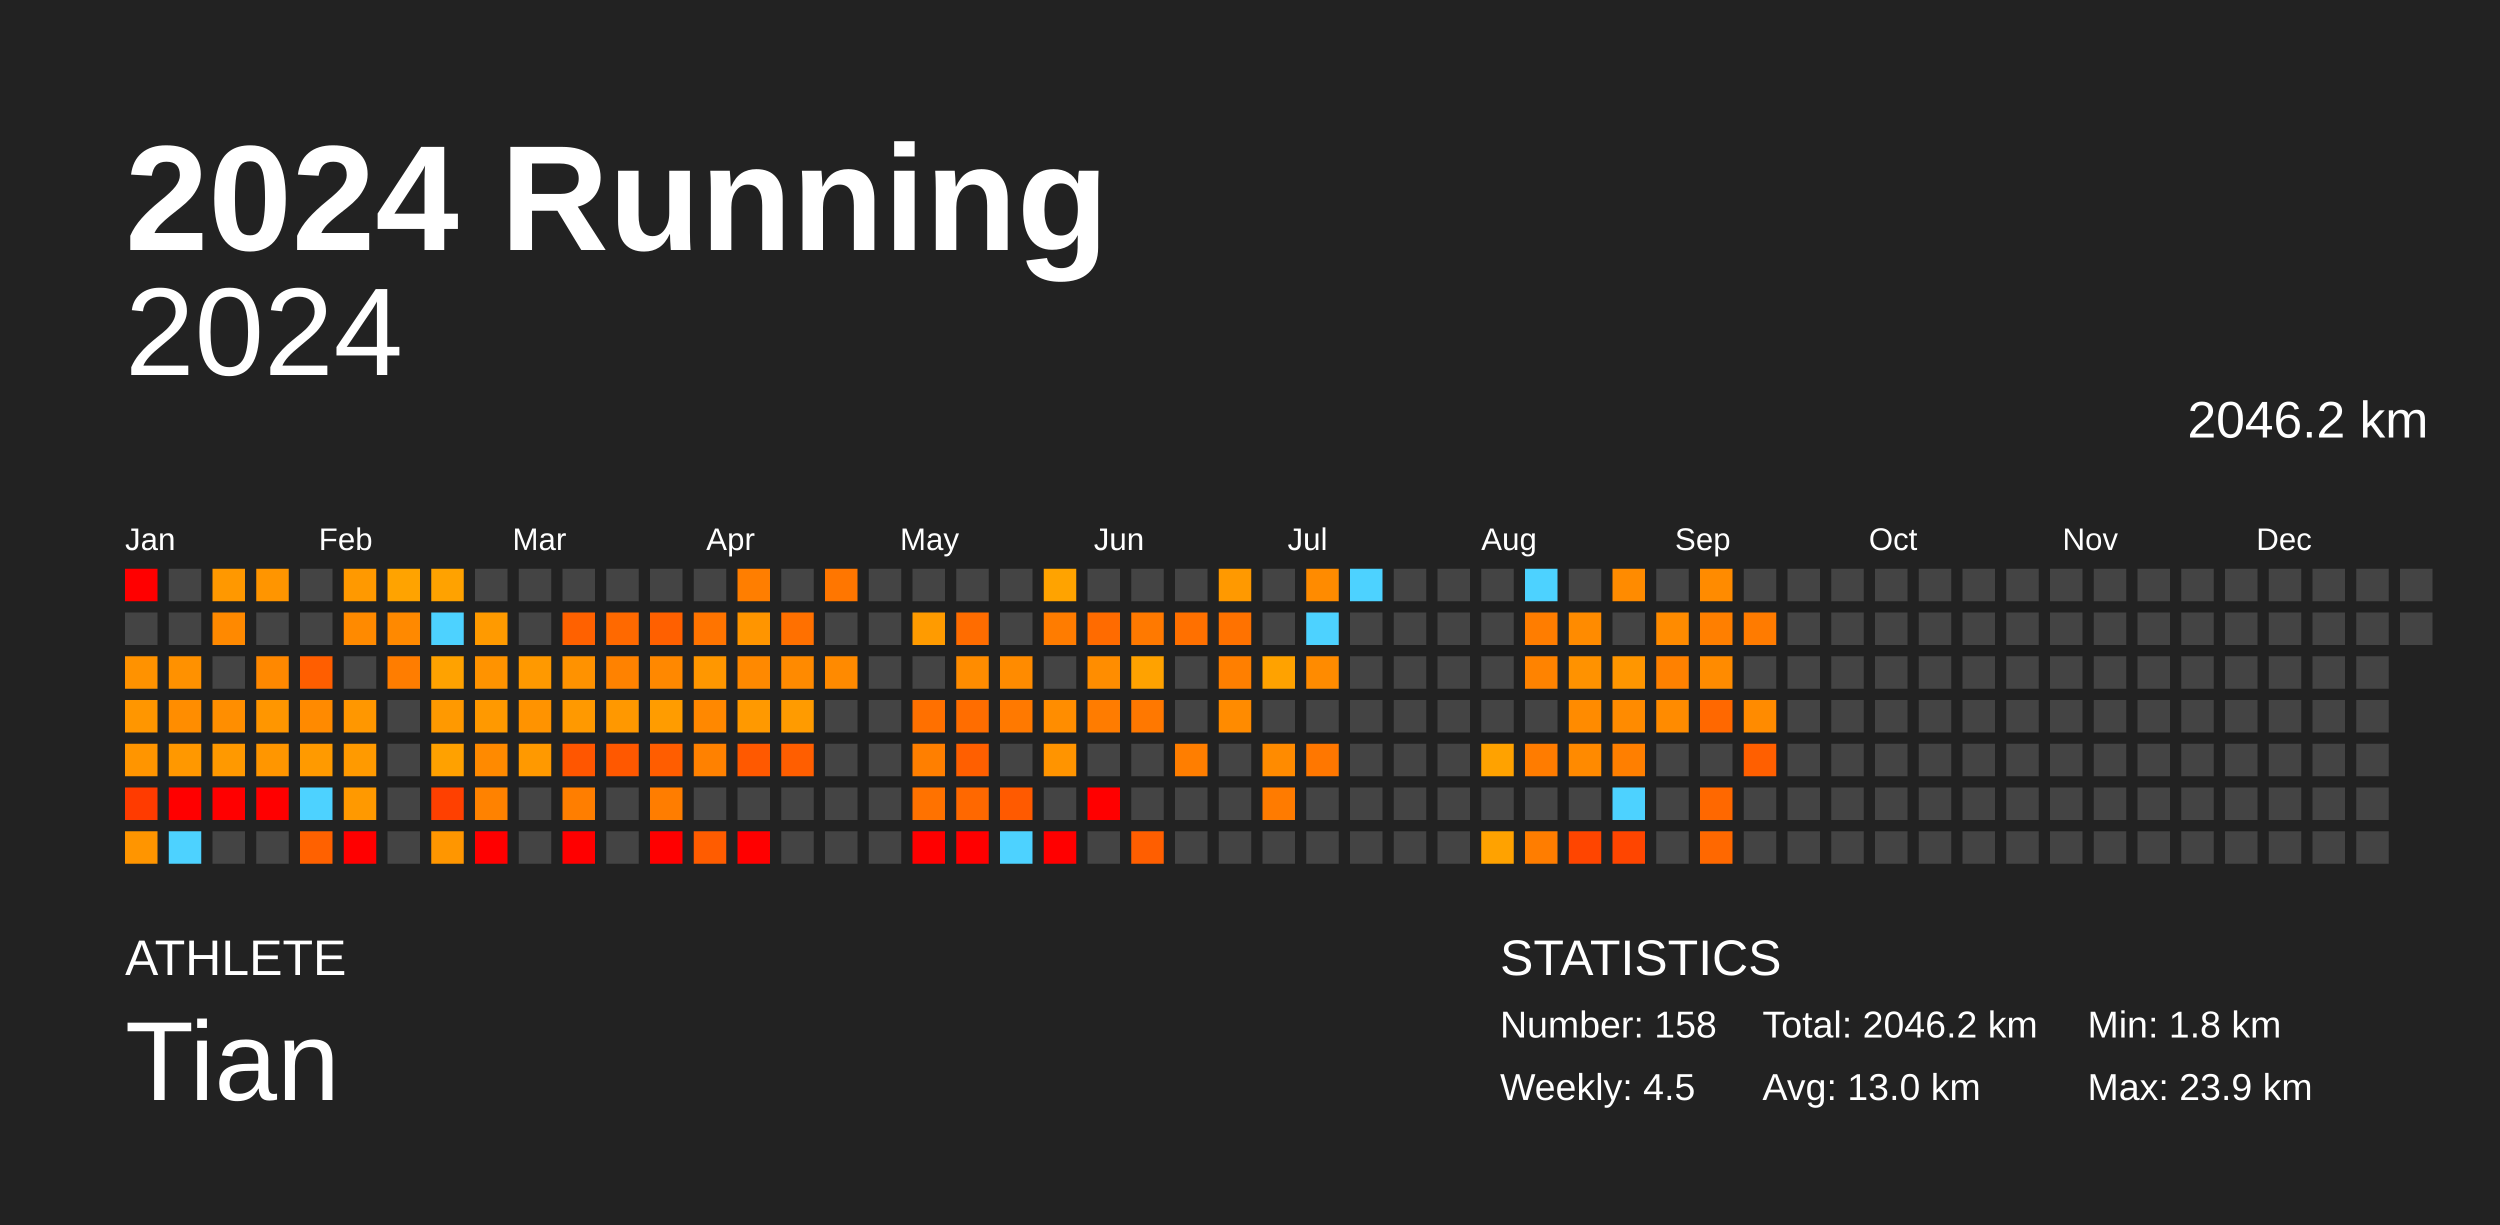
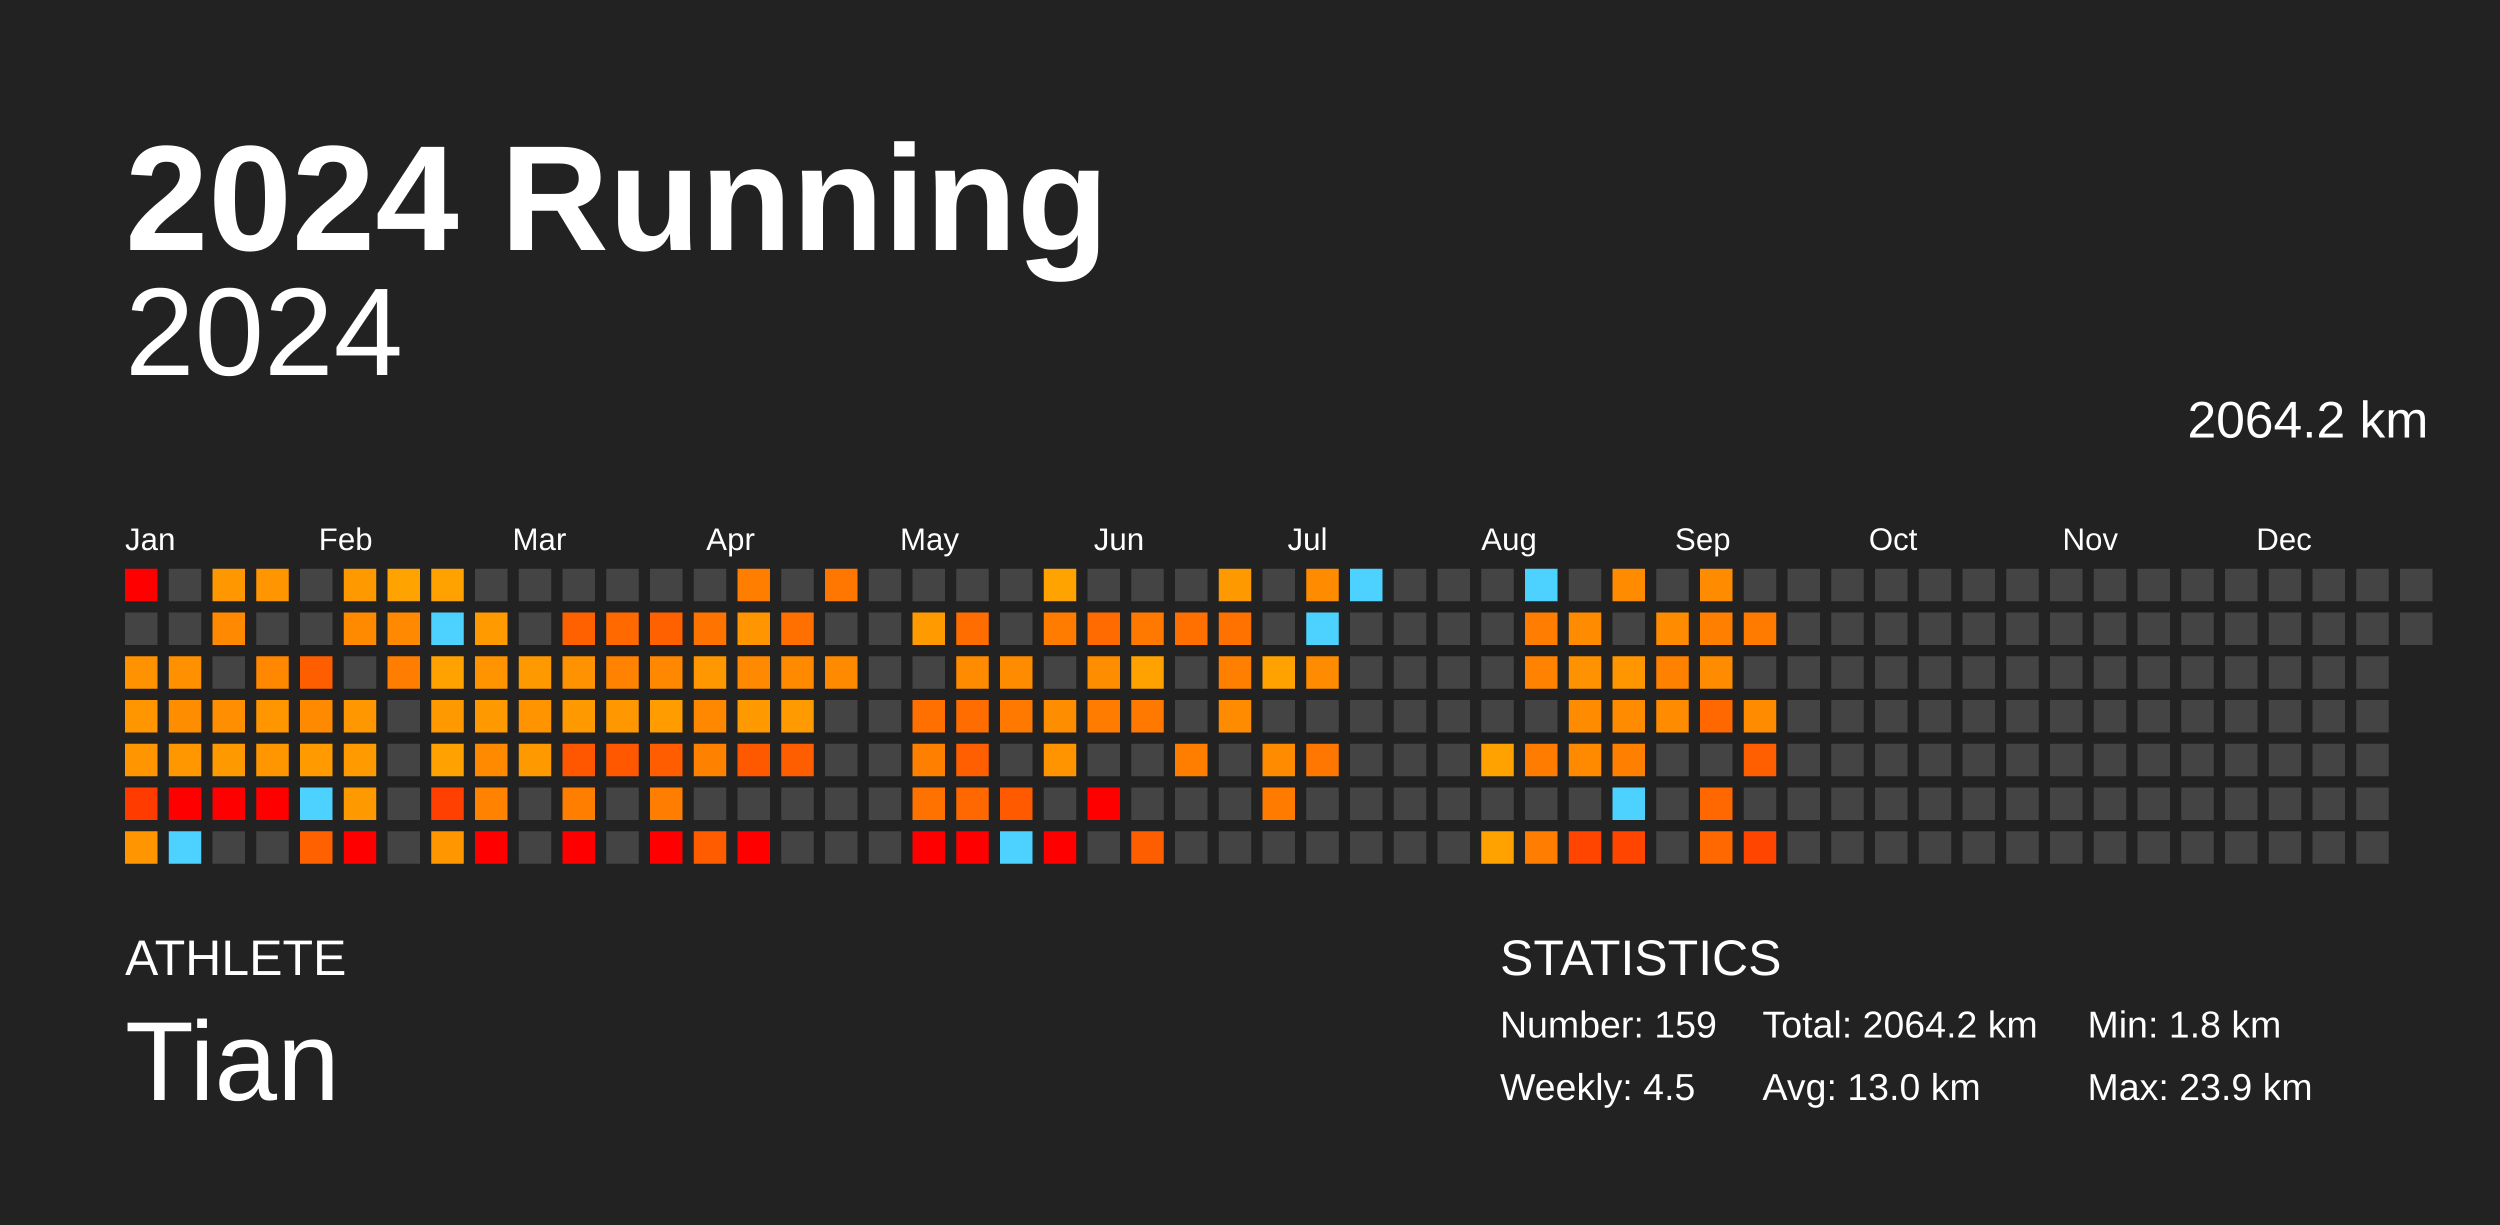
<svg xmlns="http://www.w3.org/2000/svg" baseProfile="full" height="98mm" version="1.1" viewBox="0,0,200,98" width="200mm">
  <defs />
  <rect fill="#222222" height="98" width="200" x="0" y="0" />
  <text fill="#FFFFFF" style="font-size:12px; font-family:Arial; font-weight:bold;" x="10" y="20">2024 Running</text>
  <text fill="#FFFFFF" style="font-size:4px; font-family:Arial" x="10" y="78">ATHLETE</text>
  <text fill="#FFFFFF" style="font-size:9px; font-family:Arial" x="10" y="88">Tian</text>
  <text fill="#FFFFFF" style="font-size:4px; font-family:Arial" x="120" y="78">STATISTICS</text>
-   <text fill="#FFFFFF" style="font-size:3px; font-family:Arial" x="120" y="83">Number: 158</text>
+   <text fill="#FFFFFF" style="font-size:3px; font-family:Arial" x="120" y="83">Number: 159</text>
  <text fill="#FFFFFF" style="font-size:3px; font-family:Arial" x="120" y="88">Weekly: 4.5</text>
-   <text fill="#FFFFFF" style="font-size:3px; font-family:Arial" x="141" y="83">Total: 2046.2 km</text>
+   <text fill="#FFFFFF" style="font-size:3px; font-family:Arial" x="141" y="83">Total: 2064.2 km</text>
  <text fill="#FFFFFF" style="font-size:3px; font-family:Arial" x="141" y="88">Avg: 13.0 km</text>
  <text fill="#FFFFFF" style="font-size:3px; font-family:Arial" x="167" y="83">Min: 1.8 km</text>
  <text fill="#FFFFFF" style="font-size:3px; font-family:Arial" x="167" y="88">Max: 23.9 km</text>
  <text alignment-baseline="hanging" fill="#FFFFFF" style="font-size:10.0px; font-family:Arial;" x="10" y="30">2024</text>
-   <text alignment-baseline="hanging" fill="#FFFFFF" style="font-size:4.125px; font-family:Arial;" x="175" y="35">2046.2 km</text>
+   <text alignment-baseline="hanging" fill="#FFFFFF" style="font-size:4.125px; font-family:Arial;" x="175" y="35">2064.2 km</text>
  <text fill="#FFFFFF" style="font-size:2.5px; font-family:Arial" x="10.0" y="44">Jan</text>
  <text fill="#FFFFFF" style="font-size:2.5px; font-family:Arial" x="25.5" y="44">Feb</text>
  <text fill="#FFFFFF" style="font-size:2.5px; font-family:Arial" x="41.0" y="44">Mar</text>
  <text fill="#FFFFFF" style="font-size:2.5px; font-family:Arial" x="56.5" y="44">Apr</text>
  <text fill="#FFFFFF" style="font-size:2.5px; font-family:Arial" x="72.0" y="44">May</text>
  <text fill="#FFFFFF" style="font-size:2.5px; font-family:Arial" x="87.5" y="44">Jun</text>
  <text fill="#FFFFFF" style="font-size:2.5px; font-family:Arial" x="103.0" y="44">Jul</text>
  <text fill="#FFFFFF" style="font-size:2.5px; font-family:Arial" x="118.5" y="44">Aug</text>
  <text fill="#FFFFFF" style="font-size:2.5px; font-family:Arial" x="134.0" y="44">Sep</text>
  <text fill="#FFFFFF" style="font-size:2.5px; font-family:Arial" x="149.5" y="44">Oct</text>
  <text fill="#FFFFFF" style="font-size:2.5px; font-family:Arial" x="165.0" y="44">Nov</text>
  <text fill="#FFFFFF" style="font-size:2.5px; font-family:Arial" x="180.5" y="44">Dec</text>
  <rect fill="red" height="2.6" width="2.6" x="10.0" y="45.5" />
  <rect fill="#444444" height="2.6" width="2.6" x="10.0" y="49.0" />
  <rect fill="#ff9200" height="2.6" width="2.6" x="10.0" y="52.5" />
  <rect fill="#ff9600" height="2.6" width="2.6" x="10.0" y="56.0" />
  <rect fill="#ff9500" height="2.6" width="2.6" x="10.0" y="59.5" />
  <rect fill="#ff3b00" height="2.6" width="2.6" x="10.0" y="63.0" />
  <rect fill="#ff9500" height="2.6" width="2.6" x="10.0" y="66.5" />
  <rect fill="#444444" height="2.6" width="2.6" x="13.5" y="45.5" />
  <rect fill="#444444" height="2.6" width="2.6" x="13.5" y="49.0" />
  <rect fill="#ff9100" height="2.6" width="2.6" x="13.5" y="52.5" />
  <rect fill="#ff8d00" height="2.6" width="2.6" x="13.5" y="56.0" />
  <rect fill="#ff9800" height="2.6" width="2.6" x="13.5" y="59.5" />
  <rect fill="red" height="2.6" width="2.6" x="13.5" y="63.0" />
  <rect fill="#4dd2ff" height="2.6" width="2.6" x="13.5" y="66.5" />
  <rect fill="#ff9800" height="2.6" width="2.6" x="17.0" y="45.5" />
  <rect fill="#ff8900" height="2.6" width="2.6" x="17.0" y="49.0" />
  <rect fill="#444444" height="2.6" width="2.6" x="17.0" y="52.5" />
  <rect fill="#ff8e00" height="2.6" width="2.6" x="17.0" y="56.0" />
  <rect fill="#ff9900" height="2.6" width="2.6" x="17.0" y="59.5" />
  <rect fill="red" height="2.6" width="2.6" x="17.0" y="63.0" />
  <rect fill="#444444" height="2.6" width="2.6" x="17.0" y="66.5" />
  <rect fill="#ff9500" height="2.6" width="2.6" x="20.5" y="45.5" />
  <rect fill="#444444" height="2.6" width="2.6" x="20.5" y="49.0" />
  <rect fill="#ff8800" height="2.6" width="2.6" x="20.5" y="52.5" />
  <rect fill="#ff9600" height="2.6" width="2.6" x="20.5" y="56.0" />
  <rect fill="#ff9600" height="2.6" width="2.6" x="20.5" y="59.5" />
  <rect fill="red" height="2.6" width="2.6" x="20.5" y="63.0" />
  <rect fill="#444444" height="2.6" width="2.6" x="20.5" y="66.5" />
  <rect fill="#444444" height="2.6" width="2.6" x="24.0" y="45.5" />
  <rect fill="#444444" height="2.6" width="2.6" x="24.0" y="49.0" />
  <rect fill="#ff5e00" height="2.6" width="2.6" x="24.0" y="52.5" />
  <rect fill="#ff8a00" height="2.6" width="2.6" x="24.0" y="56.0" />
  <rect fill="#ff9a00" height="2.6" width="2.6" x="24.0" y="59.5" />
  <rect fill="#4dd2ff" height="2.6" width="2.6" x="24.0" y="63.0" />
  <rect fill="#ff6100" height="2.6" width="2.6" x="24.0" y="66.5" />
  <rect fill="#ff9900" height="2.6" width="2.6" x="27.5" y="45.5" />
  <rect fill="#ff8a00" height="2.6" width="2.6" x="27.5" y="49.0" />
  <rect fill="#444444" height="2.6" width="2.6" x="27.5" y="52.5" />
  <rect fill="#ff9700" height="2.6" width="2.6" x="27.5" y="56.0" />
  <rect fill="#ff9a00" height="2.6" width="2.6" x="27.5" y="59.5" />
  <rect fill="#ff9900" height="2.6" width="2.6" x="27.5" y="63.0" />
  <rect fill="red" height="2.6" width="2.6" x="27.5" y="66.5" />
  <rect fill="#ffa300" height="2.6" width="2.6" x="31.0" y="45.5" />
  <rect fill="#ff8900" height="2.6" width="2.6" x="31.0" y="49.0" />
  <rect fill="#ff7d00" height="2.6" width="2.6" x="31.0" y="52.5" />
  <rect fill="#444444" height="2.6" width="2.6" x="31.0" y="56.0" />
  <rect fill="#444444" height="2.6" width="2.6" x="31.0" y="59.5" />
  <rect fill="#444444" height="2.6" width="2.6" x="31.0" y="63.0" />
  <rect fill="#444444" height="2.6" width="2.6" x="31.0" y="66.5" />
  <rect fill="#ffa200" height="2.6" width="2.6" x="34.5" y="45.5" />
  <rect fill="#4dd2ff" height="2.6" width="2.6" x="34.5" y="49.0" />
  <rect fill="#ffa200" height="2.6" width="2.6" x="34.5" y="52.5" />
  <rect fill="#ff9900" height="2.6" width="2.6" x="34.5" y="56.0" />
  <rect fill="#ffa100" height="2.6" width="2.6" x="34.5" y="59.5" />
  <rect fill="#ff4000" height="2.6" width="2.6" x="34.5" y="63.0" />
  <rect fill="#ff9600" height="2.6" width="2.6" x="34.5" y="66.5" />
  <rect fill="#444444" height="2.6" width="2.6" x="38.0" y="45.5" />
  <rect fill="#ff9a00" height="2.6" width="2.6" x="38.0" y="49.0" />
  <rect fill="#ff9300" height="2.6" width="2.6" x="38.0" y="52.5" />
  <rect fill="#ff9900" height="2.6" width="2.6" x="38.0" y="56.0" />
  <rect fill="#ff8a00" height="2.6" width="2.6" x="38.0" y="59.5" />
  <rect fill="#ff8200" height="2.6" width="2.6" x="38.0" y="63.0" />
  <rect fill="red" height="2.6" width="2.6" x="38.0" y="66.5" />
  <rect fill="#444444" height="2.6" width="2.6" x="41.5" y="45.5" />
  <rect fill="#444444" height="2.6" width="2.6" x="41.5" y="49.0" />
  <rect fill="#ff9900" height="2.6" width="2.6" x="41.5" y="52.5" />
  <rect fill="#ff9300" height="2.6" width="2.6" x="41.5" y="56.0" />
  <rect fill="#ff9900" height="2.6" width="2.6" x="41.5" y="59.5" />
  <rect fill="#444444" height="2.6" width="2.6" x="41.5" y="63.0" />
  <rect fill="#444444" height="2.6" width="2.6" x="41.5" y="66.5" />
  <rect fill="#444444" height="2.6" width="2.6" x="45.0" y="45.5" />
  <rect fill="#ff6100" height="2.6" width="2.6" x="45.0" y="49.0" />
  <rect fill="#ff9200" height="2.6" width="2.6" x="45.0" y="52.5" />
  <rect fill="#ff9900" height="2.6" width="2.6" x="45.0" y="56.0" />
  <rect fill="#ff5600" height="2.6" width="2.6" x="45.0" y="59.5" />
  <rect fill="#ff7e00" height="2.6" width="2.6" x="45.0" y="63.0" />
  <rect fill="red" height="2.6" width="2.6" x="45.0" y="66.5" />
  <rect fill="#444444" height="2.6" width="2.6" x="48.5" y="45.5" />
  <rect fill="#ff6900" height="2.6" width="2.6" x="48.5" y="49.0" />
  <rect fill="#ff8200" height="2.6" width="2.6" x="48.5" y="52.5" />
  <rect fill="#ff9800" height="2.6" width="2.6" x="48.5" y="56.0" />
  <rect fill="#ff5800" height="2.6" width="2.6" x="48.5" y="59.5" />
  <rect fill="#444444" height="2.6" width="2.6" x="48.5" y="63.0" />
  <rect fill="#444444" height="2.6" width="2.6" x="48.5" y="66.5" />
  <rect fill="#444444" height="2.6" width="2.6" x="52.0" y="45.5" />
  <rect fill="#ff6000" height="2.6" width="2.6" x="52.0" y="49.0" />
  <rect fill="#ff8800" height="2.6" width="2.6" x="52.0" y="52.5" />
  <rect fill="#ff9c00" height="2.6" width="2.6" x="52.0" y="56.0" />
  <rect fill="#ff5d00" height="2.6" width="2.6" x="52.0" y="59.5" />
  <rect fill="#ff7d00" height="2.6" width="2.6" x="52.0" y="63.0" />
  <rect fill="red" height="2.6" width="2.6" x="52.0" y="66.5" />
  <rect fill="#444444" height="2.6" width="2.6" x="55.5" y="45.5" />
  <rect fill="#ff7400" height="2.6" width="2.6" x="55.5" y="49.0" />
  <rect fill="#ff9700" height="2.6" width="2.6" x="55.5" y="52.5" />
  <rect fill="#ff8800" height="2.6" width="2.6" x="55.5" y="56.0" />
  <rect fill="#ff8100" height="2.6" width="2.6" x="55.5" y="59.5" />
  <rect fill="#444444" height="2.6" width="2.6" x="55.5" y="63.0" />
  <rect fill="#ff5c00" height="2.6" width="2.6" x="55.5" y="66.5" />
  <rect fill="#ff7e00" height="2.6" width="2.6" x="59.0" y="45.5" />
  <rect fill="#ff9500" height="2.6" width="2.6" x="59.0" y="49.0" />
  <rect fill="#ff8900" height="2.6" width="2.6" x="59.0" y="52.5" />
  <rect fill="#ff9900" height="2.6" width="2.6" x="59.0" y="56.0" />
  <rect fill="#ff5900" height="2.6" width="2.6" x="59.0" y="59.5" />
  <rect fill="#444444" height="2.6" width="2.6" x="59.0" y="63.0" />
  <rect fill="red" height="2.6" width="2.6" x="59.0" y="66.5" />
  <rect fill="#444444" height="2.6" width="2.6" x="62.5" y="45.5" />
  <rect fill="#ff7000" height="2.6" width="2.6" x="62.5" y="49.0" />
  <rect fill="#ff8a00" height="2.6" width="2.6" x="62.5" y="52.5" />
  <rect fill="#ff9b00" height="2.6" width="2.6" x="62.5" y="56.0" />
  <rect fill="#ff5e00" height="2.6" width="2.6" x="62.5" y="59.5" />
  <rect fill="#444444" height="2.6" width="2.6" x="62.5" y="63.0" />
  <rect fill="#444444" height="2.6" width="2.6" x="62.5" y="66.5" />
  <rect fill="#ff7600" height="2.6" width="2.6" x="66.0" y="45.5" />
  <rect fill="#444444" height="2.6" width="2.6" x="66.0" y="49.0" />
  <rect fill="#ff8a00" height="2.6" width="2.6" x="66.0" y="52.5" />
  <rect fill="#444444" height="2.6" width="2.6" x="66.0" y="56.0" />
  <rect fill="#444444" height="2.6" width="2.6" x="66.0" y="59.5" />
  <rect fill="#444444" height="2.6" width="2.6" x="66.0" y="63.0" />
  <rect fill="#444444" height="2.6" width="2.6" x="66.0" y="66.5" />
  <rect fill="#444444" height="2.6" width="2.6" x="69.5" y="45.5" />
  <rect fill="#444444" height="2.6" width="2.6" x="69.5" y="49.0" />
  <rect fill="#444444" height="2.6" width="2.6" x="69.5" y="52.5" />
  <rect fill="#444444" height="2.6" width="2.6" x="69.5" y="56.0" />
  <rect fill="#444444" height="2.6" width="2.6" x="69.5" y="59.5" />
  <rect fill="#444444" height="2.6" width="2.6" x="69.5" y="63.0" />
  <rect fill="#444444" height="2.6" width="2.6" x="69.5" y="66.5" />
  <rect fill="#444444" height="2.6" width="2.6" x="73.0" y="45.5" />
  <rect fill="#ff9b00" height="2.6" width="2.6" x="73.0" y="49.0" />
  <rect fill="#444444" height="2.6" width="2.6" x="73.0" y="52.5" />
  <rect fill="#ff7000" height="2.6" width="2.6" x="73.0" y="56.0" />
  <rect fill="#ff7f00" height="2.6" width="2.6" x="73.0" y="59.5" />
  <rect fill="#ff7200" height="2.6" width="2.6" x="73.0" y="63.0" />
  <rect fill="red" height="2.6" width="2.6" x="73.0" y="66.5" />
  <rect fill="#444444" height="2.6" width="2.6" x="76.5" y="45.5" />
  <rect fill="#ff6c00" height="2.6" width="2.6" x="76.5" y="49.0" />
  <rect fill="#ff8c00" height="2.6" width="2.6" x="76.5" y="52.5" />
  <rect fill="#ff6d00" height="2.6" width="2.6" x="76.5" y="56.0" />
  <rect fill="#ff5f00" height="2.6" width="2.6" x="76.5" y="59.5" />
  <rect fill="#ff6800" height="2.6" width="2.6" x="76.5" y="63.0" />
  <rect fill="red" height="2.6" width="2.6" x="76.5" y="66.5" />
  <rect fill="#444444" height="2.6" width="2.6" x="80.0" y="45.5" />
  <rect fill="#444444" height="2.6" width="2.6" x="80.0" y="49.0" />
  <rect fill="#ff8b00" height="2.6" width="2.6" x="80.0" y="52.5" />
  <rect fill="#ff7900" height="2.6" width="2.6" x="80.0" y="56.0" />
  <rect fill="#444444" height="2.6" width="2.6" x="80.0" y="59.5" />
  <rect fill="#ff5a00" height="2.6" width="2.6" x="80.0" y="63.0" />
  <rect fill="#4dd2ff" height="2.6" width="2.6" x="80.0" y="66.5" />
  <rect fill="#ffa300" height="2.6" width="2.6" x="83.5" y="45.5" />
  <rect fill="#ff7c00" height="2.6" width="2.6" x="83.5" y="49.0" />
  <rect fill="#444444" height="2.6" width="2.6" x="83.5" y="52.5" />
  <rect fill="#ff8d00" height="2.6" width="2.6" x="83.5" y="56.0" />
  <rect fill="#ff9400" height="2.6" width="2.6" x="83.5" y="59.5" />
  <rect fill="#444444" height="2.6" width="2.6" x="83.5" y="63.0" />
  <rect fill="red" height="2.6" width="2.6" x="83.5" y="66.5" />
  <rect fill="#444444" height="2.6" width="2.6" x="87.0" y="45.5" />
  <rect fill="#ff6b00" height="2.6" width="2.6" x="87.0" y="49.0" />
  <rect fill="#ff8d00" height="2.6" width="2.6" x="87.0" y="52.5" />
  <rect fill="#ff7c00" height="2.6" width="2.6" x="87.0" y="56.0" />
  <rect fill="#444444" height="2.6" width="2.6" x="87.0" y="59.5" />
  <rect fill="red" height="2.6" width="2.6" x="87.0" y="63.0" />
  <rect fill="#444444" height="2.6" width="2.6" x="87.0" y="66.5" />
  <rect fill="#444444" height="2.6" width="2.6" x="90.5" y="45.5" />
  <rect fill="#ff7900" height="2.6" width="2.6" x="90.5" y="49.0" />
  <rect fill="#ffa200" height="2.6" width="2.6" x="90.5" y="52.5" />
  <rect fill="#ff7800" height="2.6" width="2.6" x="90.5" y="56.0" />
  <rect fill="#444444" height="2.6" width="2.6" x="90.5" y="59.5" />
  <rect fill="#444444" height="2.6" width="2.6" x="90.5" y="63.0" />
  <rect fill="#ff5e00" height="2.6" width="2.6" x="90.5" y="66.5" />
  <rect fill="#444444" height="2.6" width="2.6" x="94.0" y="45.5" />
  <rect fill="#ff7000" height="2.6" width="2.6" x="94.0" y="49.0" />
  <rect fill="#444444" height="2.6" width="2.6" x="94.0" y="52.5" />
  <rect fill="#444444" height="2.6" width="2.6" x="94.0" y="56.0" />
  <rect fill="#ff7e00" height="2.6" width="2.6" x="94.0" y="59.5" />
  <rect fill="#444444" height="2.6" width="2.6" x="94.0" y="63.0" />
  <rect fill="#444444" height="2.6" width="2.6" x="94.0" y="66.5" />
  <rect fill="#ff9900" height="2.6" width="2.6" x="97.5" y="45.5" />
  <rect fill="#ff7200" height="2.6" width="2.6" x="97.5" y="49.0" />
  <rect fill="#ff7f00" height="2.6" width="2.6" x="97.5" y="52.5" />
  <rect fill="#ff8b00" height="2.6" width="2.6" x="97.5" y="56.0" />
  <rect fill="#444444" height="2.6" width="2.6" x="97.5" y="59.5" />
  <rect fill="#444444" height="2.6" width="2.6" x="97.5" y="63.0" />
  <rect fill="#444444" height="2.6" width="2.6" x="97.5" y="66.5" />
  <rect fill="#444444" height="2.6" width="2.6" x="101.0" y="45.5" />
  <rect fill="#444444" height="2.6" width="2.6" x="101.0" y="49.0" />
  <rect fill="#ffa200" height="2.6" width="2.6" x="101.0" y="52.5" />
  <rect fill="#444444" height="2.6" width="2.6" x="101.0" y="56.0" />
  <rect fill="#ff8b00" height="2.6" width="2.6" x="101.0" y="59.5" />
  <rect fill="#ff7b00" height="2.6" width="2.6" x="101.0" y="63.0" />
  <rect fill="#444444" height="2.6" width="2.6" x="101.0" y="66.5" />
  <rect fill="#ff8b00" height="2.6" width="2.6" x="104.5" y="45.5" />
  <rect fill="#4dd2ff" height="2.6" width="2.6" x="104.5" y="49.0" />
  <rect fill="#ff8b00" height="2.6" width="2.6" x="104.5" y="52.5" />
  <rect fill="#444444" height="2.6" width="2.6" x="104.5" y="56.0" />
  <rect fill="#ff7700" height="2.6" width="2.6" x="104.5" y="59.5" />
  <rect fill="#444444" height="2.6" width="2.6" x="104.5" y="63.0" />
  <rect fill="#444444" height="2.6" width="2.6" x="104.5" y="66.5" />
  <rect fill="#4dd2ff" height="2.6" width="2.6" x="108.0" y="45.5" />
  <rect fill="#444444" height="2.6" width="2.6" x="108.0" y="49.0" />
  <rect fill="#444444" height="2.6" width="2.6" x="108.0" y="52.5" />
  <rect fill="#444444" height="2.6" width="2.6" x="108.0" y="56.0" />
  <rect fill="#444444" height="2.6" width="2.6" x="108.0" y="59.5" />
  <rect fill="#444444" height="2.6" width="2.6" x="108.0" y="63.0" />
  <rect fill="#444444" height="2.6" width="2.6" x="108.0" y="66.5" />
  <rect fill="#444444" height="2.6" width="2.6" x="111.5" y="45.5" />
  <rect fill="#444444" height="2.6" width="2.6" x="111.5" y="49.0" />
  <rect fill="#444444" height="2.6" width="2.6" x="111.5" y="52.5" />
  <rect fill="#444444" height="2.6" width="2.6" x="111.5" y="56.0" />
  <rect fill="#444444" height="2.6" width="2.6" x="111.5" y="59.5" />
  <rect fill="#444444" height="2.6" width="2.6" x="111.5" y="63.0" />
  <rect fill="#444444" height="2.6" width="2.6" x="111.5" y="66.5" />
  <rect fill="#444444" height="2.6" width="2.6" x="115.0" y="45.5" />
  <rect fill="#444444" height="2.6" width="2.6" x="115.0" y="49.0" />
  <rect fill="#444444" height="2.6" width="2.6" x="115.0" y="52.5" />
  <rect fill="#444444" height="2.6" width="2.6" x="115.0" y="56.0" />
  <rect fill="#444444" height="2.6" width="2.6" x="115.0" y="59.5" />
  <rect fill="#444444" height="2.6" width="2.6" x="115.0" y="63.0" />
  <rect fill="#444444" height="2.6" width="2.6" x="115.0" y="66.5" />
  <rect fill="#444444" height="2.6" width="2.6" x="118.5" y="45.5" />
  <rect fill="#444444" height="2.6" width="2.6" x="118.5" y="49.0" />
  <rect fill="#444444" height="2.6" width="2.6" x="118.5" y="52.5" />
  <rect fill="#444444" height="2.6" width="2.6" x="118.5" y="56.0" />
  <rect fill="#ffa200" height="2.6" width="2.6" x="118.5" y="59.5" />
  <rect fill="#444444" height="2.6" width="2.6" x="118.5" y="63.0" />
  <rect fill="#ffa200" height="2.6" width="2.6" x="118.5" y="66.5" />
  <rect fill="#4dd2ff" height="2.6" width="2.6" x="122.0" y="45.5" />
  <rect fill="#ff7d00" height="2.6" width="2.6" x="122.0" y="49.0" />
  <rect fill="#ff8300" height="2.6" width="2.6" x="122.0" y="52.5" />
  <rect fill="#444444" height="2.6" width="2.6" x="122.0" y="56.0" />
  <rect fill="#ff7c00" height="2.6" width="2.6" x="122.0" y="59.5" />
  <rect fill="#444444" height="2.6" width="2.6" x="122.0" y="63.0" />
  <rect fill="#ff7d00" height="2.6" width="2.6" x="122.0" y="66.5" />
  <rect fill="#444444" height="2.6" width="2.6" x="125.5" y="45.5" />
  <rect fill="#ff8b00" height="2.6" width="2.6" x="125.5" y="49.0" />
  <rect fill="#ff9200" height="2.6" width="2.6" x="125.5" y="52.5" />
  <rect fill="#ff8b00" height="2.6" width="2.6" x="125.5" y="56.0" />
  <rect fill="#ff8a00" height="2.6" width="2.6" x="125.5" y="59.5" />
  <rect fill="#444444" height="2.6" width="2.6" x="125.5" y="63.0" />
  <rect fill="#ff4500" height="2.6" width="2.6" x="125.5" y="66.5" />
  <rect fill="#ff8b00" height="2.6" width="2.6" x="129.0" y="45.5" />
  <rect fill="#444444" height="2.6" width="2.6" x="129.0" y="49.0" />
  <rect fill="#ff9600" height="2.6" width="2.6" x="129.0" y="52.5" />
  <rect fill="#ff8b00" height="2.6" width="2.6" x="129.0" y="56.0" />
  <rect fill="#ff7f00" height="2.6" width="2.6" x="129.0" y="59.5" />
  <rect fill="#4dd2ff" height="2.6" width="2.6" x="129.0" y="63.0" />
  <rect fill="#ff4500" height="2.6" width="2.6" x="129.0" y="66.5" />
  <rect fill="#444444" height="2.6" width="2.6" x="132.5" y="45.5" />
  <rect fill="#ff8b00" height="2.6" width="2.6" x="132.5" y="49.0" />
  <rect fill="#ff8100" height="2.6" width="2.6" x="132.5" y="52.5" />
  <rect fill="#ff8b00" height="2.6" width="2.6" x="132.5" y="56.0" />
  <rect fill="#444444" height="2.6" width="2.6" x="132.5" y="59.5" />
  <rect fill="#444444" height="2.6" width="2.6" x="132.5" y="63.0" />
  <rect fill="#444444" height="2.6" width="2.6" x="132.5" y="66.5" />
  <rect fill="#ff8b00" height="2.6" width="2.6" x="136.0" y="45.5" />
  <rect fill="#ff7f00" height="2.6" width="2.6" x="136.0" y="49.0" />
  <rect fill="#ff8b00" height="2.6" width="2.6" x="136.0" y="52.5" />
  <rect fill="#ff6800" height="2.6" width="2.6" x="136.0" y="56.0" />
  <rect fill="#444444" height="2.6" width="2.6" x="136.0" y="59.5" />
  <rect fill="#ff6800" height="2.6" width="2.6" x="136.0" y="63.0" />
  <rect fill="#ff6800" height="2.6" width="2.6" x="136.0" y="66.5" />
  <rect fill="#444444" height="2.6" width="2.6" x="139.5" y="45.5" />
  <rect fill="#ff7b00" height="2.6" width="2.6" x="139.5" y="49.0" />
  <rect fill="#444444" height="2.6" width="2.6" x="139.5" y="52.5" />
  <rect fill="#ff8b00" height="2.6" width="2.6" x="139.5" y="56.0" />
  <rect fill="#ff5f00" height="2.6" width="2.6" x="139.5" y="59.5" />
  <rect fill="#444444" height="2.6" width="2.6" x="139.5" y="63.0" />
-   <rect fill="#444444" height="2.6" width="2.6" x="139.5" y="66.5" />
+   <rect fill="#ff4500" height="2.6" width="2.6" x="139.5" y="66.5" />
  <rect fill="#444444" height="2.6" width="2.6" x="143.0" y="45.5" />
  <rect fill="#444444" height="2.6" width="2.6" x="143.0" y="49.0" />
  <rect fill="#444444" height="2.6" width="2.6" x="143.0" y="52.5" />
  <rect fill="#444444" height="2.6" width="2.6" x="143.0" y="56.0" />
  <rect fill="#444444" height="2.6" width="2.6" x="143.0" y="59.5" />
  <rect fill="#444444" height="2.6" width="2.6" x="143.0" y="63.0" />
  <rect fill="#444444" height="2.6" width="2.6" x="143.0" y="66.5" />
  <rect fill="#444444" height="2.6" width="2.6" x="146.5" y="45.5" />
  <rect fill="#444444" height="2.6" width="2.6" x="146.5" y="49.0" />
  <rect fill="#444444" height="2.6" width="2.6" x="146.5" y="52.5" />
  <rect fill="#444444" height="2.6" width="2.6" x="146.5" y="56.0" />
  <rect fill="#444444" height="2.6" width="2.6" x="146.5" y="59.5" />
  <rect fill="#444444" height="2.6" width="2.6" x="146.5" y="63.0" />
  <rect fill="#444444" height="2.6" width="2.6" x="146.5" y="66.5" />
  <rect fill="#444444" height="2.6" width="2.6" x="150.0" y="45.5" />
  <rect fill="#444444" height="2.6" width="2.6" x="150.0" y="49.0" />
  <rect fill="#444444" height="2.6" width="2.6" x="150.0" y="52.5" />
  <rect fill="#444444" height="2.6" width="2.6" x="150.0" y="56.0" />
  <rect fill="#444444" height="2.6" width="2.6" x="150.0" y="59.5" />
  <rect fill="#444444" height="2.6" width="2.6" x="150.0" y="63.0" />
  <rect fill="#444444" height="2.6" width="2.6" x="150.0" y="66.5" />
  <rect fill="#444444" height="2.6" width="2.6" x="153.5" y="45.5" />
  <rect fill="#444444" height="2.6" width="2.6" x="153.5" y="49.0" />
  <rect fill="#444444" height="2.6" width="2.6" x="153.5" y="52.5" />
  <rect fill="#444444" height="2.6" width="2.6" x="153.5" y="56.0" />
  <rect fill="#444444" height="2.6" width="2.6" x="153.5" y="59.5" />
  <rect fill="#444444" height="2.6" width="2.6" x="153.5" y="63.0" />
  <rect fill="#444444" height="2.6" width="2.6" x="153.5" y="66.5" />
  <rect fill="#444444" height="2.6" width="2.6" x="157.0" y="45.5" />
  <rect fill="#444444" height="2.6" width="2.6" x="157.0" y="49.0" />
  <rect fill="#444444" height="2.6" width="2.6" x="157.0" y="52.5" />
  <rect fill="#444444" height="2.6" width="2.6" x="157.0" y="56.0" />
  <rect fill="#444444" height="2.6" width="2.6" x="157.0" y="59.5" />
  <rect fill="#444444" height="2.6" width="2.6" x="157.0" y="63.0" />
  <rect fill="#444444" height="2.6" width="2.6" x="157.0" y="66.5" />
  <rect fill="#444444" height="2.6" width="2.6" x="160.5" y="45.5" />
  <rect fill="#444444" height="2.6" width="2.6" x="160.5" y="49.0" />
  <rect fill="#444444" height="2.6" width="2.6" x="160.5" y="52.5" />
  <rect fill="#444444" height="2.6" width="2.6" x="160.5" y="56.0" />
  <rect fill="#444444" height="2.6" width="2.6" x="160.5" y="59.5" />
  <rect fill="#444444" height="2.6" width="2.6" x="160.5" y="63.0" />
  <rect fill="#444444" height="2.6" width="2.6" x="160.5" y="66.5" />
  <rect fill="#444444" height="2.6" width="2.6" x="164.0" y="45.5" />
  <rect fill="#444444" height="2.6" width="2.6" x="164.0" y="49.0" />
  <rect fill="#444444" height="2.6" width="2.6" x="164.0" y="52.5" />
  <rect fill="#444444" height="2.6" width="2.6" x="164.0" y="56.0" />
  <rect fill="#444444" height="2.6" width="2.6" x="164.0" y="59.5" />
  <rect fill="#444444" height="2.6" width="2.6" x="164.0" y="63.0" />
  <rect fill="#444444" height="2.6" width="2.6" x="164.0" y="66.5" />
  <rect fill="#444444" height="2.6" width="2.6" x="167.5" y="45.5" />
  <rect fill="#444444" height="2.6" width="2.6" x="167.5" y="49.0" />
  <rect fill="#444444" height="2.6" width="2.6" x="167.5" y="52.5" />
  <rect fill="#444444" height="2.6" width="2.6" x="167.5" y="56.0" />
  <rect fill="#444444" height="2.6" width="2.6" x="167.5" y="59.5" />
  <rect fill="#444444" height="2.6" width="2.6" x="167.5" y="63.0" />
  <rect fill="#444444" height="2.6" width="2.6" x="167.5" y="66.5" />
  <rect fill="#444444" height="2.6" width="2.6" x="171.0" y="45.5" />
  <rect fill="#444444" height="2.6" width="2.6" x="171.0" y="49.0" />
  <rect fill="#444444" height="2.6" width="2.6" x="171.0" y="52.5" />
  <rect fill="#444444" height="2.6" width="2.6" x="171.0" y="56.0" />
  <rect fill="#444444" height="2.6" width="2.6" x="171.0" y="59.5" />
  <rect fill="#444444" height="2.6" width="2.6" x="171.0" y="63.0" />
  <rect fill="#444444" height="2.6" width="2.6" x="171.0" y="66.5" />
  <rect fill="#444444" height="2.6" width="2.6" x="174.5" y="45.5" />
  <rect fill="#444444" height="2.6" width="2.6" x="174.5" y="49.0" />
  <rect fill="#444444" height="2.6" width="2.6" x="174.5" y="52.5" />
  <rect fill="#444444" height="2.6" width="2.6" x="174.5" y="56.0" />
  <rect fill="#444444" height="2.6" width="2.6" x="174.5" y="59.5" />
  <rect fill="#444444" height="2.6" width="2.6" x="174.5" y="63.0" />
  <rect fill="#444444" height="2.6" width="2.6" x="174.5" y="66.5" />
  <rect fill="#444444" height="2.6" width="2.6" x="178.0" y="45.5" />
  <rect fill="#444444" height="2.6" width="2.6" x="178.0" y="49.0" />
  <rect fill="#444444" height="2.6" width="2.6" x="178.0" y="52.5" />
  <rect fill="#444444" height="2.6" width="2.6" x="178.0" y="56.0" />
  <rect fill="#444444" height="2.6" width="2.6" x="178.0" y="59.5" />
  <rect fill="#444444" height="2.6" width="2.6" x="178.0" y="63.0" />
  <rect fill="#444444" height="2.6" width="2.6" x="178.0" y="66.5" />
  <rect fill="#444444" height="2.6" width="2.6" x="181.5" y="45.5" />
  <rect fill="#444444" height="2.6" width="2.6" x="181.5" y="49.0" />
  <rect fill="#444444" height="2.6" width="2.6" x="181.5" y="52.5" />
  <rect fill="#444444" height="2.6" width="2.6" x="181.5" y="56.0" />
  <rect fill="#444444" height="2.6" width="2.6" x="181.5" y="59.5" />
  <rect fill="#444444" height="2.6" width="2.6" x="181.5" y="63.0" />
  <rect fill="#444444" height="2.6" width="2.6" x="181.5" y="66.5" />
  <rect fill="#444444" height="2.6" width="2.6" x="185.0" y="45.5" />
  <rect fill="#444444" height="2.6" width="2.6" x="185.0" y="49.0" />
  <rect fill="#444444" height="2.6" width="2.6" x="185.0" y="52.5" />
  <rect fill="#444444" height="2.6" width="2.6" x="185.0" y="56.0" />
  <rect fill="#444444" height="2.6" width="2.6" x="185.0" y="59.5" />
  <rect fill="#444444" height="2.6" width="2.6" x="185.0" y="63.0" />
  <rect fill="#444444" height="2.6" width="2.6" x="185.0" y="66.5" />
  <rect fill="#444444" height="2.6" width="2.6" x="188.5" y="45.5" />
  <rect fill="#444444" height="2.6" width="2.6" x="188.5" y="49.0" />
  <rect fill="#444444" height="2.6" width="2.6" x="188.5" y="52.5" />
  <rect fill="#444444" height="2.6" width="2.6" x="188.5" y="56.0" />
  <rect fill="#444444" height="2.6" width="2.6" x="188.5" y="59.5" />
  <rect fill="#444444" height="2.6" width="2.6" x="188.5" y="63.0" />
  <rect fill="#444444" height="2.6" width="2.6" x="188.5" y="66.5" />
  <rect fill="#444444" height="2.6" width="2.6" x="192.0" y="45.5" />
  <rect fill="#444444" height="2.6" width="2.6" x="192.0" y="49.0" />
</svg>
